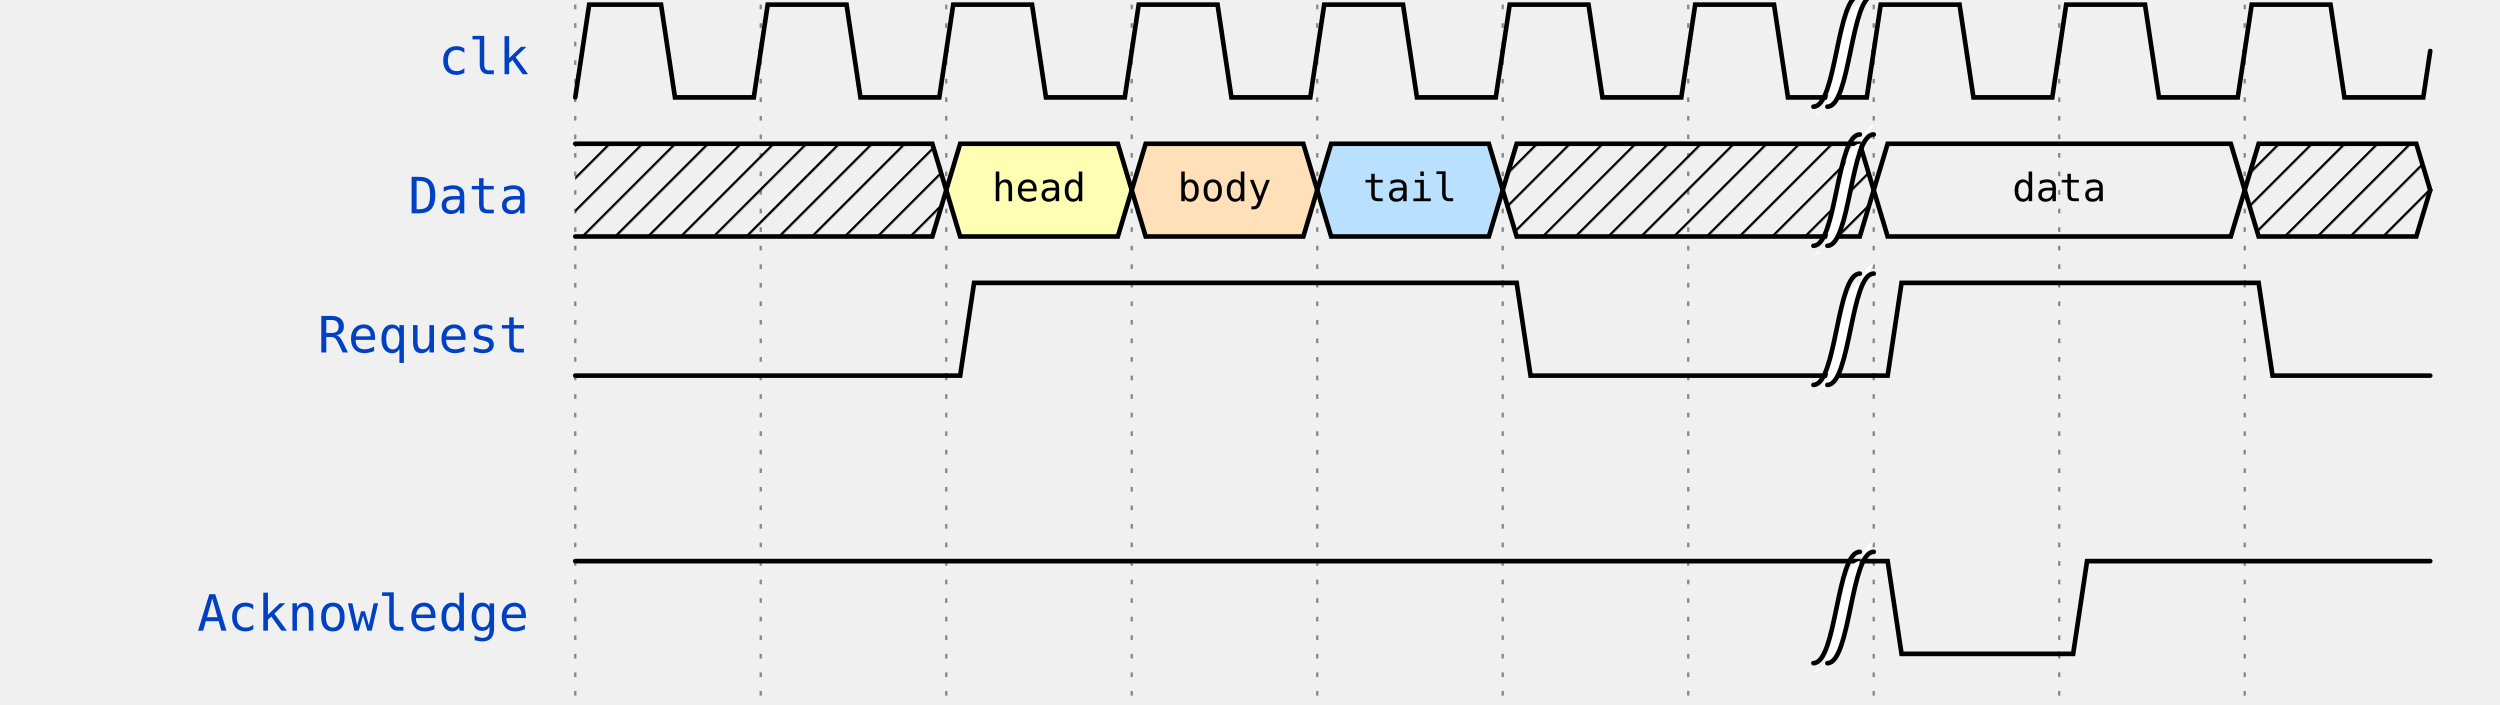
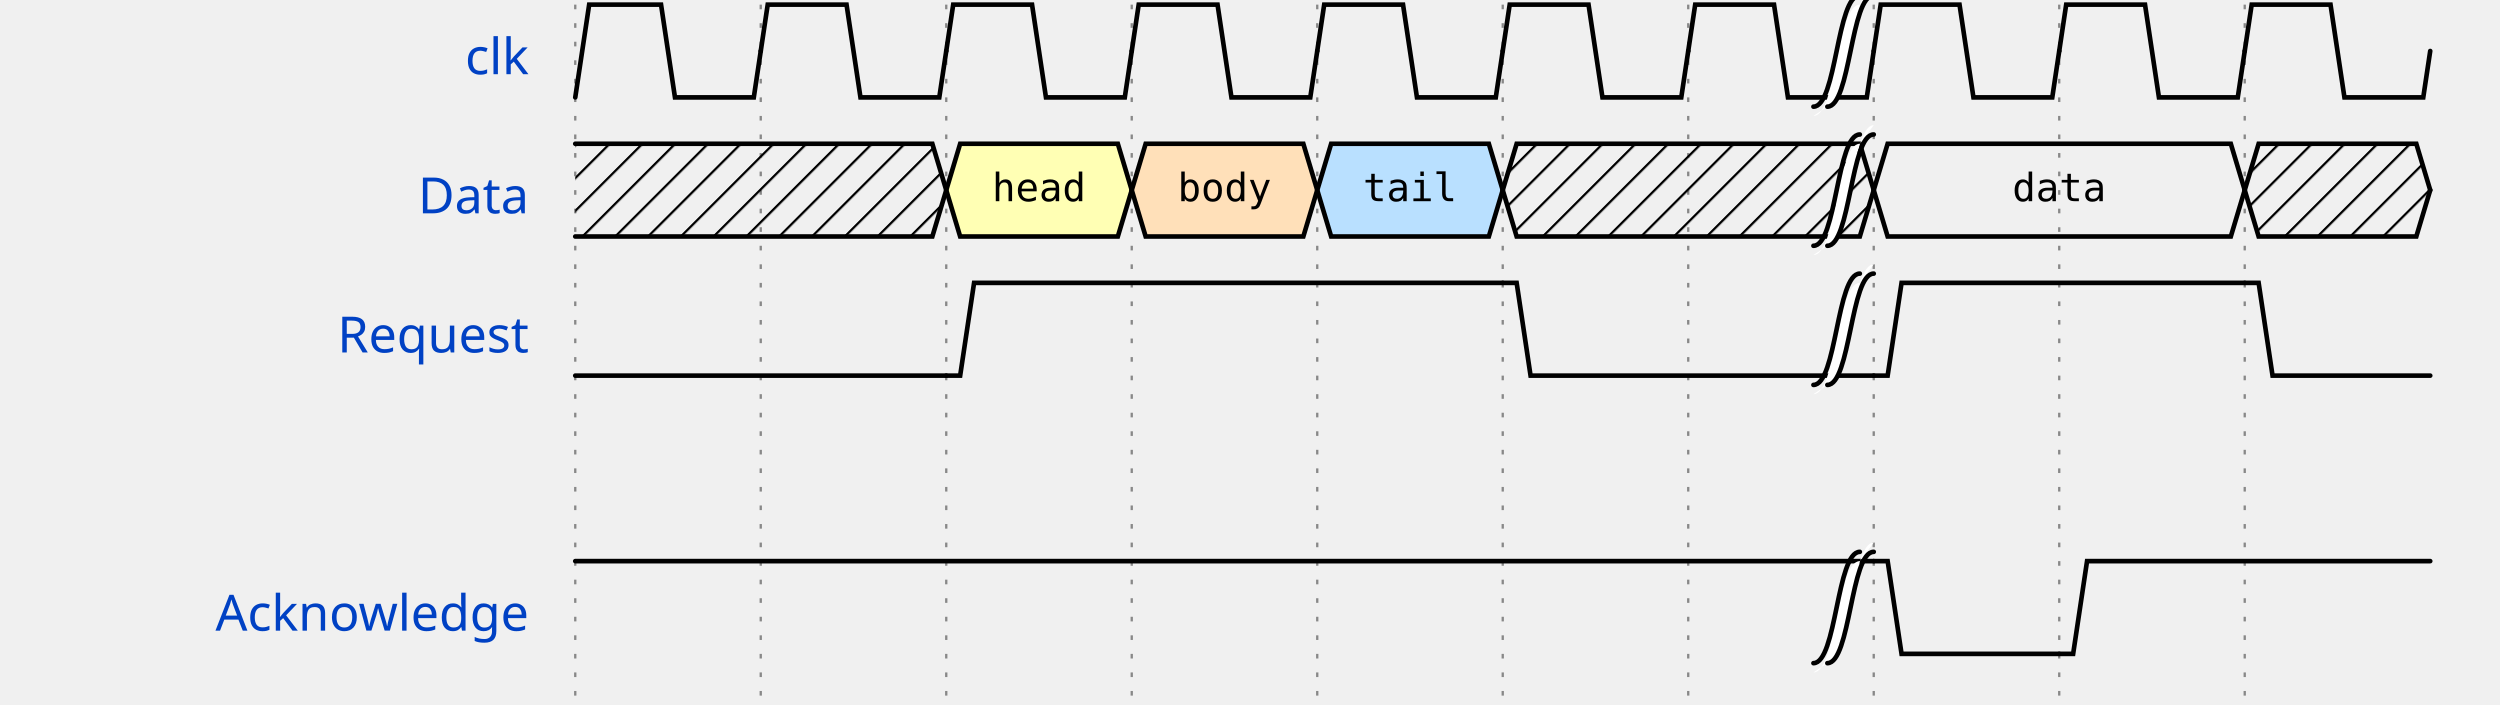
<svg xmlns="http://www.w3.org/2000/svg" width="532" height="150.0" viewBox="-1 -1 533 152.0" overflow="hidden">
  <style>
.text, text{font-size:0.9em;
    font-style:normal;
    font-variant:normal;
    font-weight:500;
    font-stretch:normal;
    text-align:center;
    fill-opacity:1;
    font-family:fira mono, droid sans mono, monospace;}
.data{font-size:0.7em;
    font-style:normal;
    font-variant:normal;
    font-weight:500;
    font-stretch:normal;
    text-align:center;
    fill-opacity:1;
    font-family:fira mono, droid sans mono, monospace;}
.muted{fill:#aaa}
.warning{fill:#f6b900}
.error{fill:#f60000}
- .info, .title{fill:#0041c4}
+ .info{fill:#0041c4}
+ .title{
+     fill: rgba(0, 65, 196, 255);
+     font-weight: 500;
+     font-size: 0.9em;
+     font-family: fira mono;
+     text-align: right;
+ }
.success{fill:#00ab00}
.attr{font-size:9px;}
.h1{font-size:18.31px;font-weight:bold}
.border{stroke-width: 1.25px; stroke: #000}
.h2{font-size:14.65px;font-weight:bold}
.h3{font-size:11.72px;font-weight:bold}
.h4{font-size:9.38px;font-weight:bold}
.h5{font-size:7.50px;font-weight:bold}
.h6{font-size:6px;font-weight:bold}
.path{fill:none;
    stroke:#000;
    stroke-width:1;
    stroke-linecap:round;
    stroke-linejoin:miter;
    stroke-miterlimit:4;
    stroke-opacity:1;
    stroke-dasharray:none}
.stripe{fill:none;
    stroke:#000;
    stroke-width:0.5;
    stroke-linecap:round;
    stroke-linejoin:miter;
    stroke-miterlimit:4;
    stroke-opacity:1;
    stroke-dasharray:none}
.hash{fill:url(#diagonalHatch);}
.arrow{fill:#000000;fill-opacity:1;stroke:none}
.hide{fill:#ffffff;fill-opacity:1;stroke:2}
.s2-polygon {fill:none;fill-opacity:0;stroke:none}
.s3-polygon {fill:#ffffb4;fill-opacity:1;stroke:none}
.s4-polygon {fill:#ffe0b9;fill-opacity:1;stroke:none}
.s5-polygon {fill:#b9e0ff;fill-opacity:1;stroke:none}
.tick {stroke: rgb(136, 136, 136); stroke-width: 0.5; stroke-dasharray: 1,3;}
.edge {fill:none;stroke:#00F;stroke-width:1}
.edge-background {fill:#ffffff;fill-opacity:1;stroke:2}
.edge-arrow{fill:#00F;fill-opacity:1;stroke:none}
.edge ~ text {font-size:0.625em; transform: translate(0, 2.5px);}
</style>
  <defs>
    <pattern id="diagonalHatch" width="5" height="5" patternTransform="rotate(45 0 0)" patternUnits="userSpaceOnUse">
      <line x1="0" y1="0" x2="0" y2="5" style="stroke:black; stroke-width:1" />
    </pattern>
    <marker id="arrow" viewBox="0 0 10 10" refX="10" refY="5" markerWidth="7" markerHeight="7" markerUnits="userSpaceOnUse" orient="auto-start-reverse" style="fill:#00F;">
      <path d="M 0 0 L 10 5 L 0 10 z" />
    </marker>
    <filter x="0" y="0" width="1" height="1" id="solid">
      <feFlood flood-color="white" />
      <feComposite in="SourceGraphic" />
    </filter>
  </defs>
  <g id="a">
    <g id="ticks_6" transform="translate(120, 0)">
      <path d="M0,0 L0,150.0" class="tick" />
      <path d="M40,0 L40,150.0" class="tick" />
      <path d="M80,0 L80,150.0" class="tick" />
      <path d="M120,0 L120,150.0" class="tick" />
      <path d="M160,0 L160,150.0" class="tick" />
      <path d="M200,0 L200,150.0" class="tick" />
      <path d="M240,0 L240,150.0" class="tick" />
      <path d="M280,0 L280,150.0" class="tick" />
      <path d="M320,0 L320,150.0" class="tick" />
      <path d="M360,0 L360,150.0" class="tick" />
    </g>
    <g id="clk" transform="translate(120, 0)">
      <text x="-10" y="15" text-anchor="end" xml:space="preserve" class="title">clk</text>
      <g data-symbol="BRICKS.pclk" transform="translate(0, 0)" class="s2">
        <path d="M0,20 L3.0,0 L18.5,0 L21.5,20 L38.5,20 L40,10.0" class="path" />
      </g>
      <g data-symbol="BRICKS.pclk" transform="translate(40, 0)" class="s2">
        <path d="M0,10.0 L1.5,0 L18.5,0 L21.5,20 L38.5,20 L40,10.0" class="path" />
      </g>
      <g data-symbol="BRICKS.pclk" transform="translate(80, 0)" class="s2">
        <path d="M0,10.0 L1.5,0 L18.5,0 L21.5,20 L38.5,20 L40,10.0" class="path" />
      </g>
      <g data-symbol="BRICKS.pclk" transform="translate(120, 0)" class="s2">
        <path d="M0,10.0 L1.5,0 L18.5,0 L21.5,20 L38.5,20 L40,10.0" class="path" />
      </g>
      <g data-symbol="BRICKS.pclk" transform="translate(160, 0)" class="s2">
        <path d="M0,10.0 L1.5,0 L18.5,0 L21.5,20 L38.5,20 L40,10.0" class="path" />
      </g>
      <g data-symbol="BRICKS.pclk" transform="translate(200, 0)" class="s2">
        <path d="M0,10.0 L1.5,0 L18.5,0 L21.5,20 L38.5,20 L40,10.0" class="path" />
      </g>
      <g data-symbol="BRICKS.pclk" transform="translate(240, 0)" class="s2">
        <path d="M0,10.0 L1.5,0 L18.5,0 L21.5,20 L38.5,20 L40,10.0" class="path" />
      </g>
      <g data-symbol="BRICKS.gap" transform="translate(270.0, 0)" class="">
        <path d="M0,22 C5,22 5,-4 10,-4 L7,0 C2,0 2,24 -3,24 z" class="hide" />
        <path d="M0,22 C5,22 5,-2 10,-2" class="path" />
        <path d="M-3,22 C2,22 2,-2 7,-2" class="path" />
      </g>
      <g data-symbol="BRICKS.pclk" transform="translate(280, 0)" class="s2">
        <path d="M0,10.0 L1.5,0 L18.5,0 L21.5,20 L38.5,20 L40,10.0" class="path" />
      </g>
      <g data-symbol="BRICKS.pclk" transform="translate(320, 0)" class="s2">
        <path d="M0,10.0 L1.5,0 L18.5,0 L21.5,20 L38.5,20 L40,10.0" class="path" />
      </g>
      <g data-symbol="BRICKS.pclk" transform="translate(360, 0)" class="s2">
        <path d="M0,10.0 L1.5,0 L18.5,0 L21.5,20 L38.5,20 L40,10.0" class="path" />
      </g>
    </g>
    <g id="Data" transform="translate(120, 30.0)">
      <text x="-10" y="15" text-anchor="end" xml:space="preserve" class="title">Data</text>
      <g data-symbol="BRICKS.x" transform="translate(0, 0)" class="s2">
        <polygon points="0,0 3,0 77,0 80,10.0 77,20 3,20 0,20 " class="hash" />
        <path d="M0,0 L3,0 L77,0 L80,10.0" class="path" />
        <path d="M0,20 L3,20 L77,20 L80,10.0" class="path" />
      </g>
      <g data-symbol="BRICKS.data" transform="translate(80, 0)" class="s3">
        <polygon points="0,10.0 3,0 37,0 40,10.0 37,20 3,20 0,10.0 " class="s3-polygon" />
        <path d="M0,10.0 L3,0 L37,0 L40,10.0" class="path" />
        <path d="M0,10.0 L3,20 L37,20 L40,10.0" class="path" />
        <text x="20.0" y="10.0" text-anchor="middle" dominant-baseline="middle" alignment-baseline="central" class="data">head</text>
      </g>
      <g data-symbol="BRICKS.data" transform="translate(120, 0)" class="s4">
        <polygon points="0,10.0 3,0 37,0 40,10.0 37,20 3,20 0,10.0 " class="s4-polygon" />
        <path d="M0,10.0 L3,0 L37,0 L40,10.0" class="path" />
        <path d="M0,10.0 L3,20 L37,20 L40,10.0" class="path" />
        <text x="20.0" y="10.0" text-anchor="middle" dominant-baseline="middle" alignment-baseline="central" class="data">body</text>
      </g>
      <g data-symbol="BRICKS.data" transform="translate(160, 0)" class="s5">
        <polygon points="0,10.0 3,0 37,0 40,10.0 37,20 3,20 0,10.0 " class="s5-polygon" />
        <path d="M0,10.0 L3,0 L37,0 L40,10.0" class="path" />
        <path d="M0,10.0 L3,20 L37,20 L40,10.0" class="path" />
        <text x="20.0" y="10.0" text-anchor="middle" dominant-baseline="middle" alignment-baseline="central" class="data">tail</text>
      </g>
      <g data-symbol="BRICKS.x" transform="translate(200, 0)" class="s2">
        <polygon points="0,10.0 3,0 77,0 80,10.0 77,20 3,20 0,10.0 " class="hash" />
        <path d="M0,10.0 L3,0 L77,0 L80,10.0" class="path" />
        <path d="M0,10.0 L3,20 L77,20 L80,10.0" class="path" />
      </g>
      <g data-symbol="BRICKS.gap" transform="translate(270.0, 0)" class="">
        <path d="M0,22 C5,22 5,-4 10,-4 L7,0 C2,0 2,24 -3,24 z" class="hide" />
        <path d="M0,22 C5,22 5,-2 10,-2" class="path" />
        <path d="M-3,22 C2,22 2,-2 7,-2" class="path" />
      </g>
      <g data-symbol="BRICKS.data" transform="translate(280, 0)" class="s2">
        <polygon points="0,10.0 3,0 77,0 80,10.0 77,20 3,20 0,10.0 " class="s2-polygon" />
        <path d="M0,10.0 L3,0 L77,0 L80,10.0" class="path" />
        <path d="M0,10.0 L3,20 L77,20 L80,10.0" class="path" />
        <text x="40.0" y="10.0" text-anchor="middle" dominant-baseline="middle" alignment-baseline="central" class="data">data</text>
      </g>
      <g data-symbol="BRICKS.x" transform="translate(360, 0)" class="s2">
        <polygon points="0,10.0 3,0 37,0 40,10.0 37,20 3,20 0,10.0 " class="hash" />
        <path d="M0,10.0 L3,0 L37,0 L40,10.0" class="path" />
        <path d="M0,10.0 L3,20 L37,20 L40,10.0" class="path" />
      </g>
    </g>
    <g id="Request" transform="translate(120, 60.0)">
      <text x="-10" y="15" text-anchor="end" xml:space="preserve" class="title">Request</text>
      <g data-symbol="BRICKS.zero" transform="translate(0, 0)" class="s2">
        <path d="M0,20 L3,20 L6,20 L80,20" class="path" />
      </g>
      <g data-symbol="BRICKS.one" transform="translate(80, 0)" class="s2">
        <path d="M0,20 L3,20 L6,0 L120,0" class="path" />
      </g>
      <g data-symbol="BRICKS.zero" transform="translate(200, 0)" class="s2">
        <path d="M0,0 L3,0 L6,20 L80,20" class="path" />
      </g>
      <g data-symbol="BRICKS.gap" transform="translate(270.0, 0)" class="">
        <path d="M0,22 C5,22 5,-4 10,-4 L7,0 C2,0 2,24 -3,24 z" class="hide" />
        <path d="M0,22 C5,22 5,-2 10,-2" class="path" />
        <path d="M-3,22 C2,22 2,-2 7,-2" class="path" />
      </g>
      <g data-symbol="BRICKS.one" transform="translate(280, 0)" class="s2">
        <path d="M0,20 L3,20 L6,0 L80,0" class="path" />
      </g>
      <g data-symbol="BRICKS.zero" transform="translate(360, 0)" class="s2">
        <path d="M0,0 L3,0 L6,20 L40,20" class="path" />
      </g>
    </g>
    <g id="Acknowledge" transform="translate(120, 120.0)">
      <text x="-10" y="15" text-anchor="end" xml:space="preserve" class="title">Acknowledge</text>
      <g data-symbol="BRICKS.one" transform="translate(0, 0)" class="s2">
        <path d="M0,0 L3,0 L6,0 L280,0" class="path" />
      </g>
      <g data-symbol="BRICKS.gap" transform="translate(270.0, 0)" class="">
        <path d="M0,22 C5,22 5,-4 10,-4 L7,0 C2,0 2,24 -3,24 z" class="hide" />
        <path d="M0,22 C5,22 5,-2 10,-2" class="path" />
        <path d="M-3,22 C2,22 2,-2 7,-2" class="path" />
      </g>
      <g data-symbol="BRICKS.zero" transform="translate(280, 0)" class="s2">
        <path d="M0,0 L3,0 L6,20 L40,20" class="path" />
      </g>
      <g data-symbol="BRICKS.one" transform="translate(320, 0)" class="s2">
        <path d="M0,20 L3,20 L6,0 L80,0" class="path" />
      </g>
    </g>
  </g>
  <g id="edge" transform="translate(120, 0)">
</g>
</svg>
